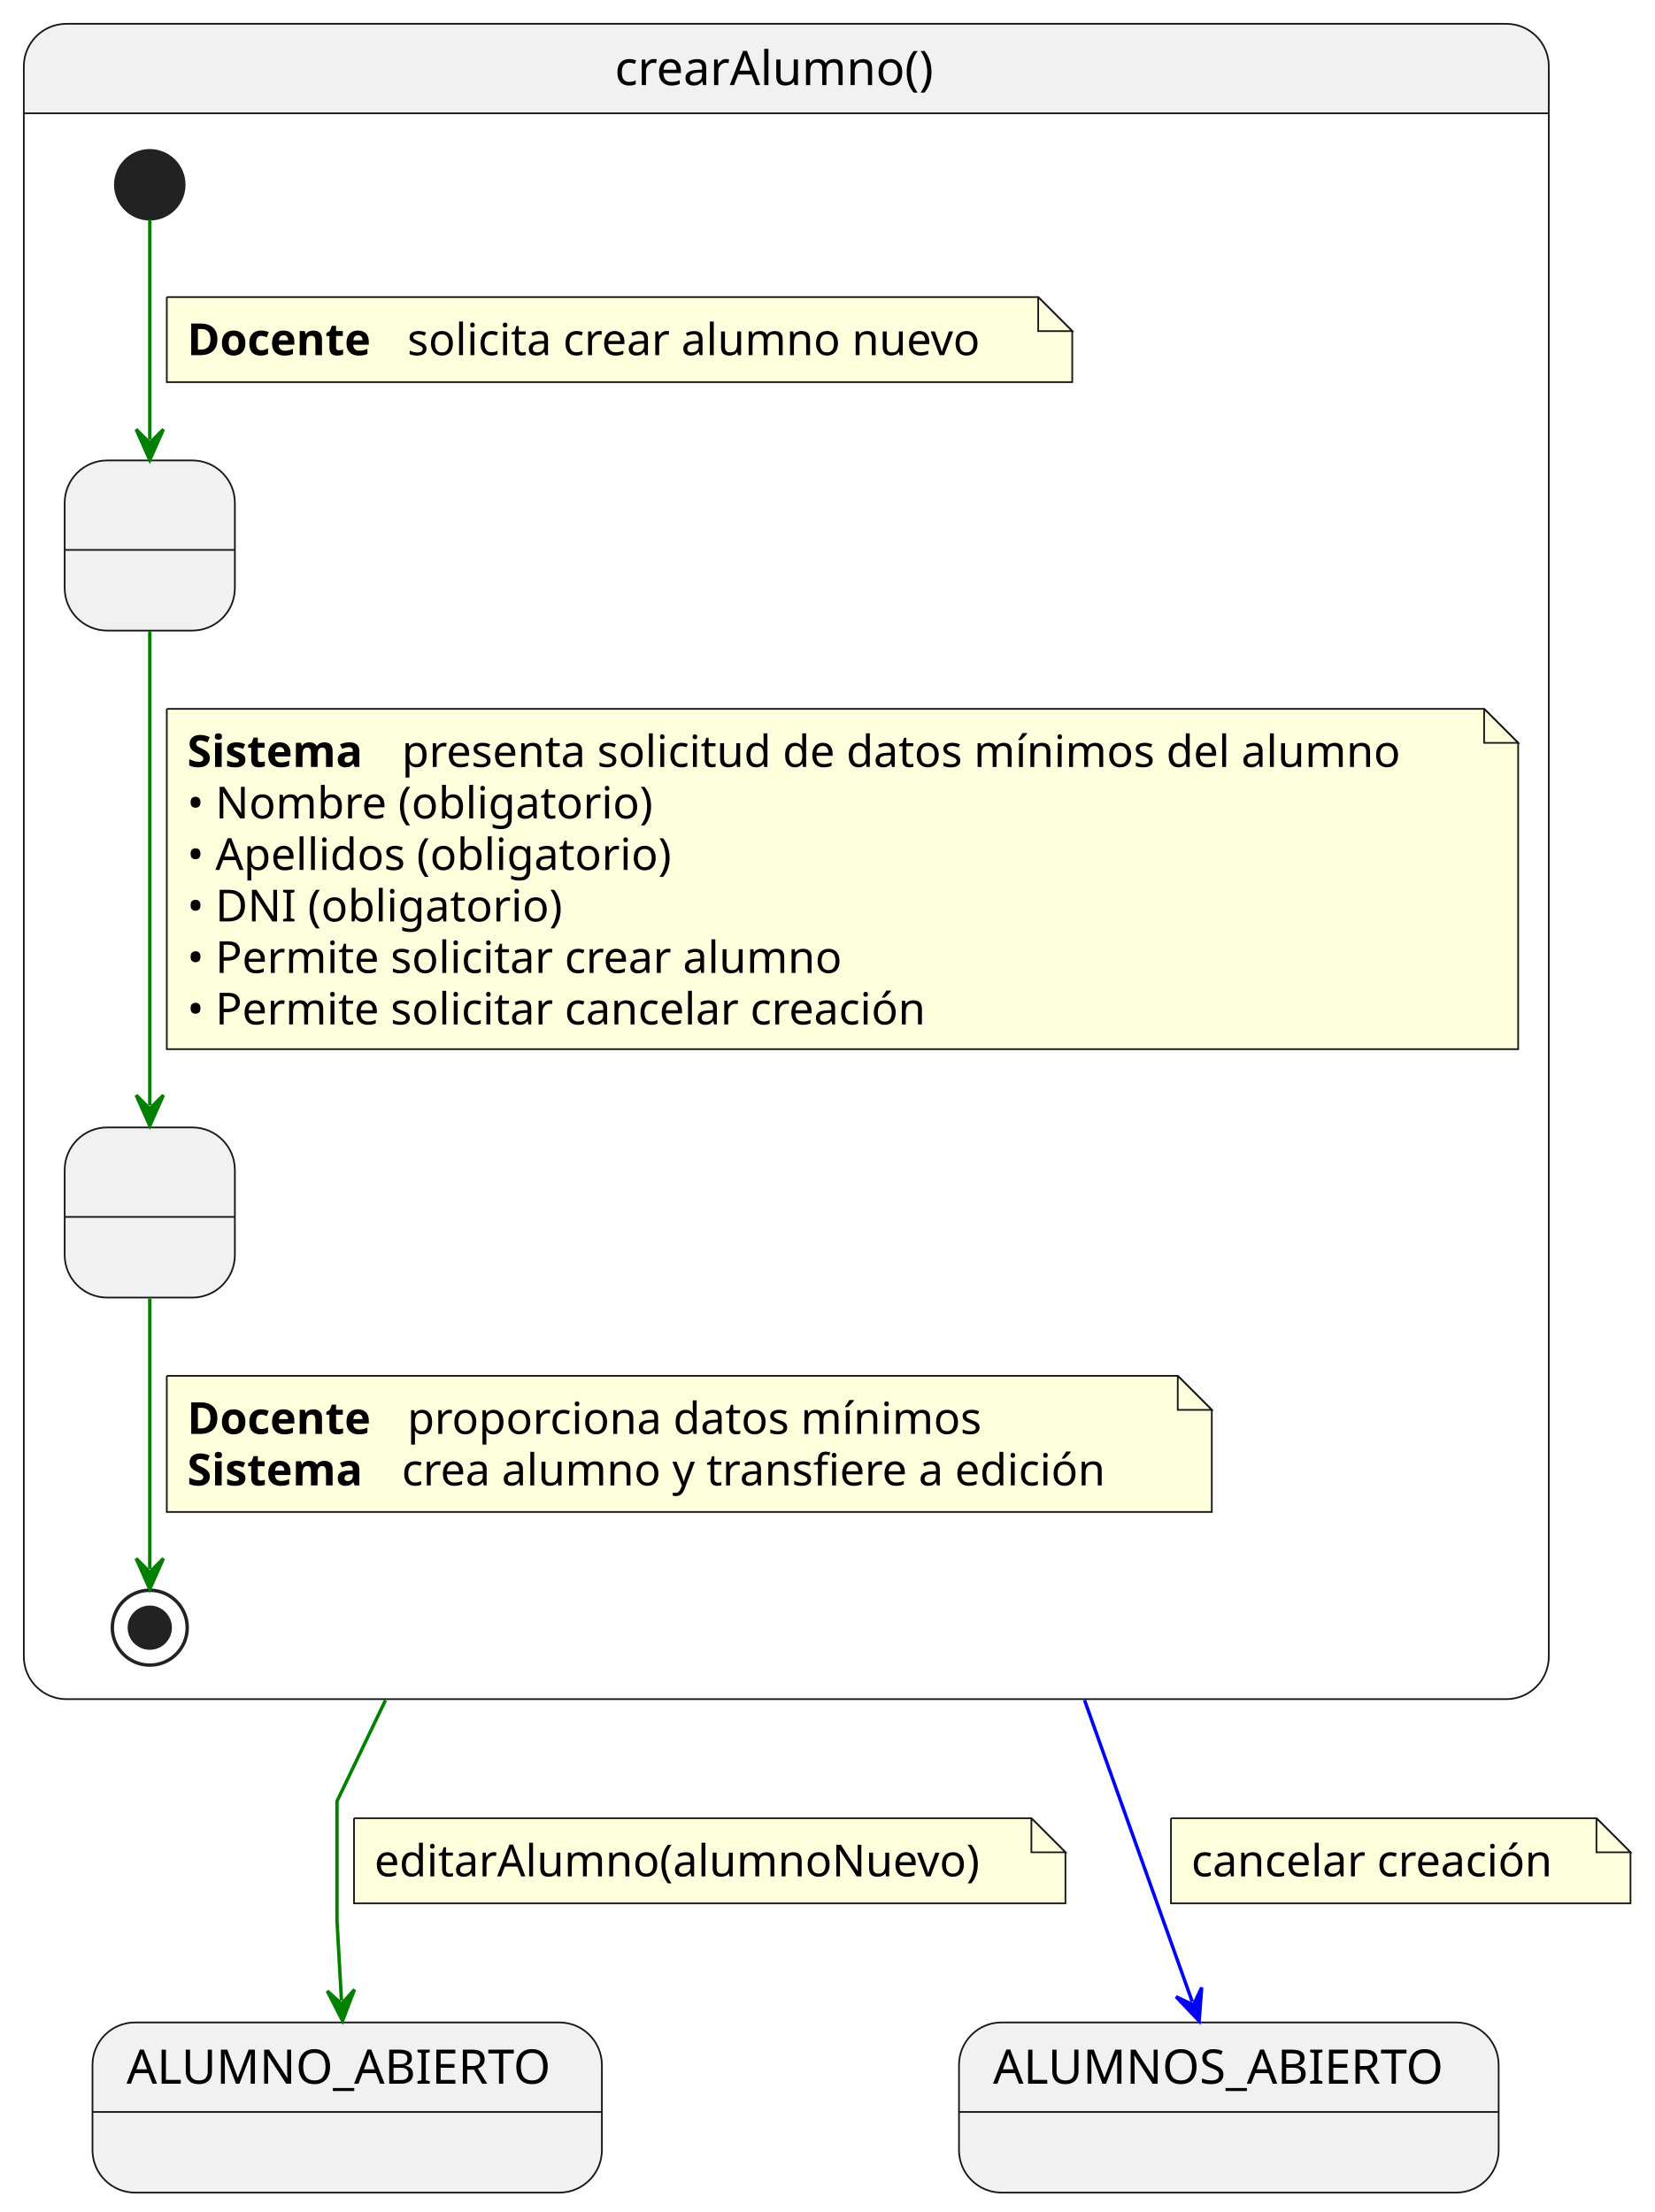
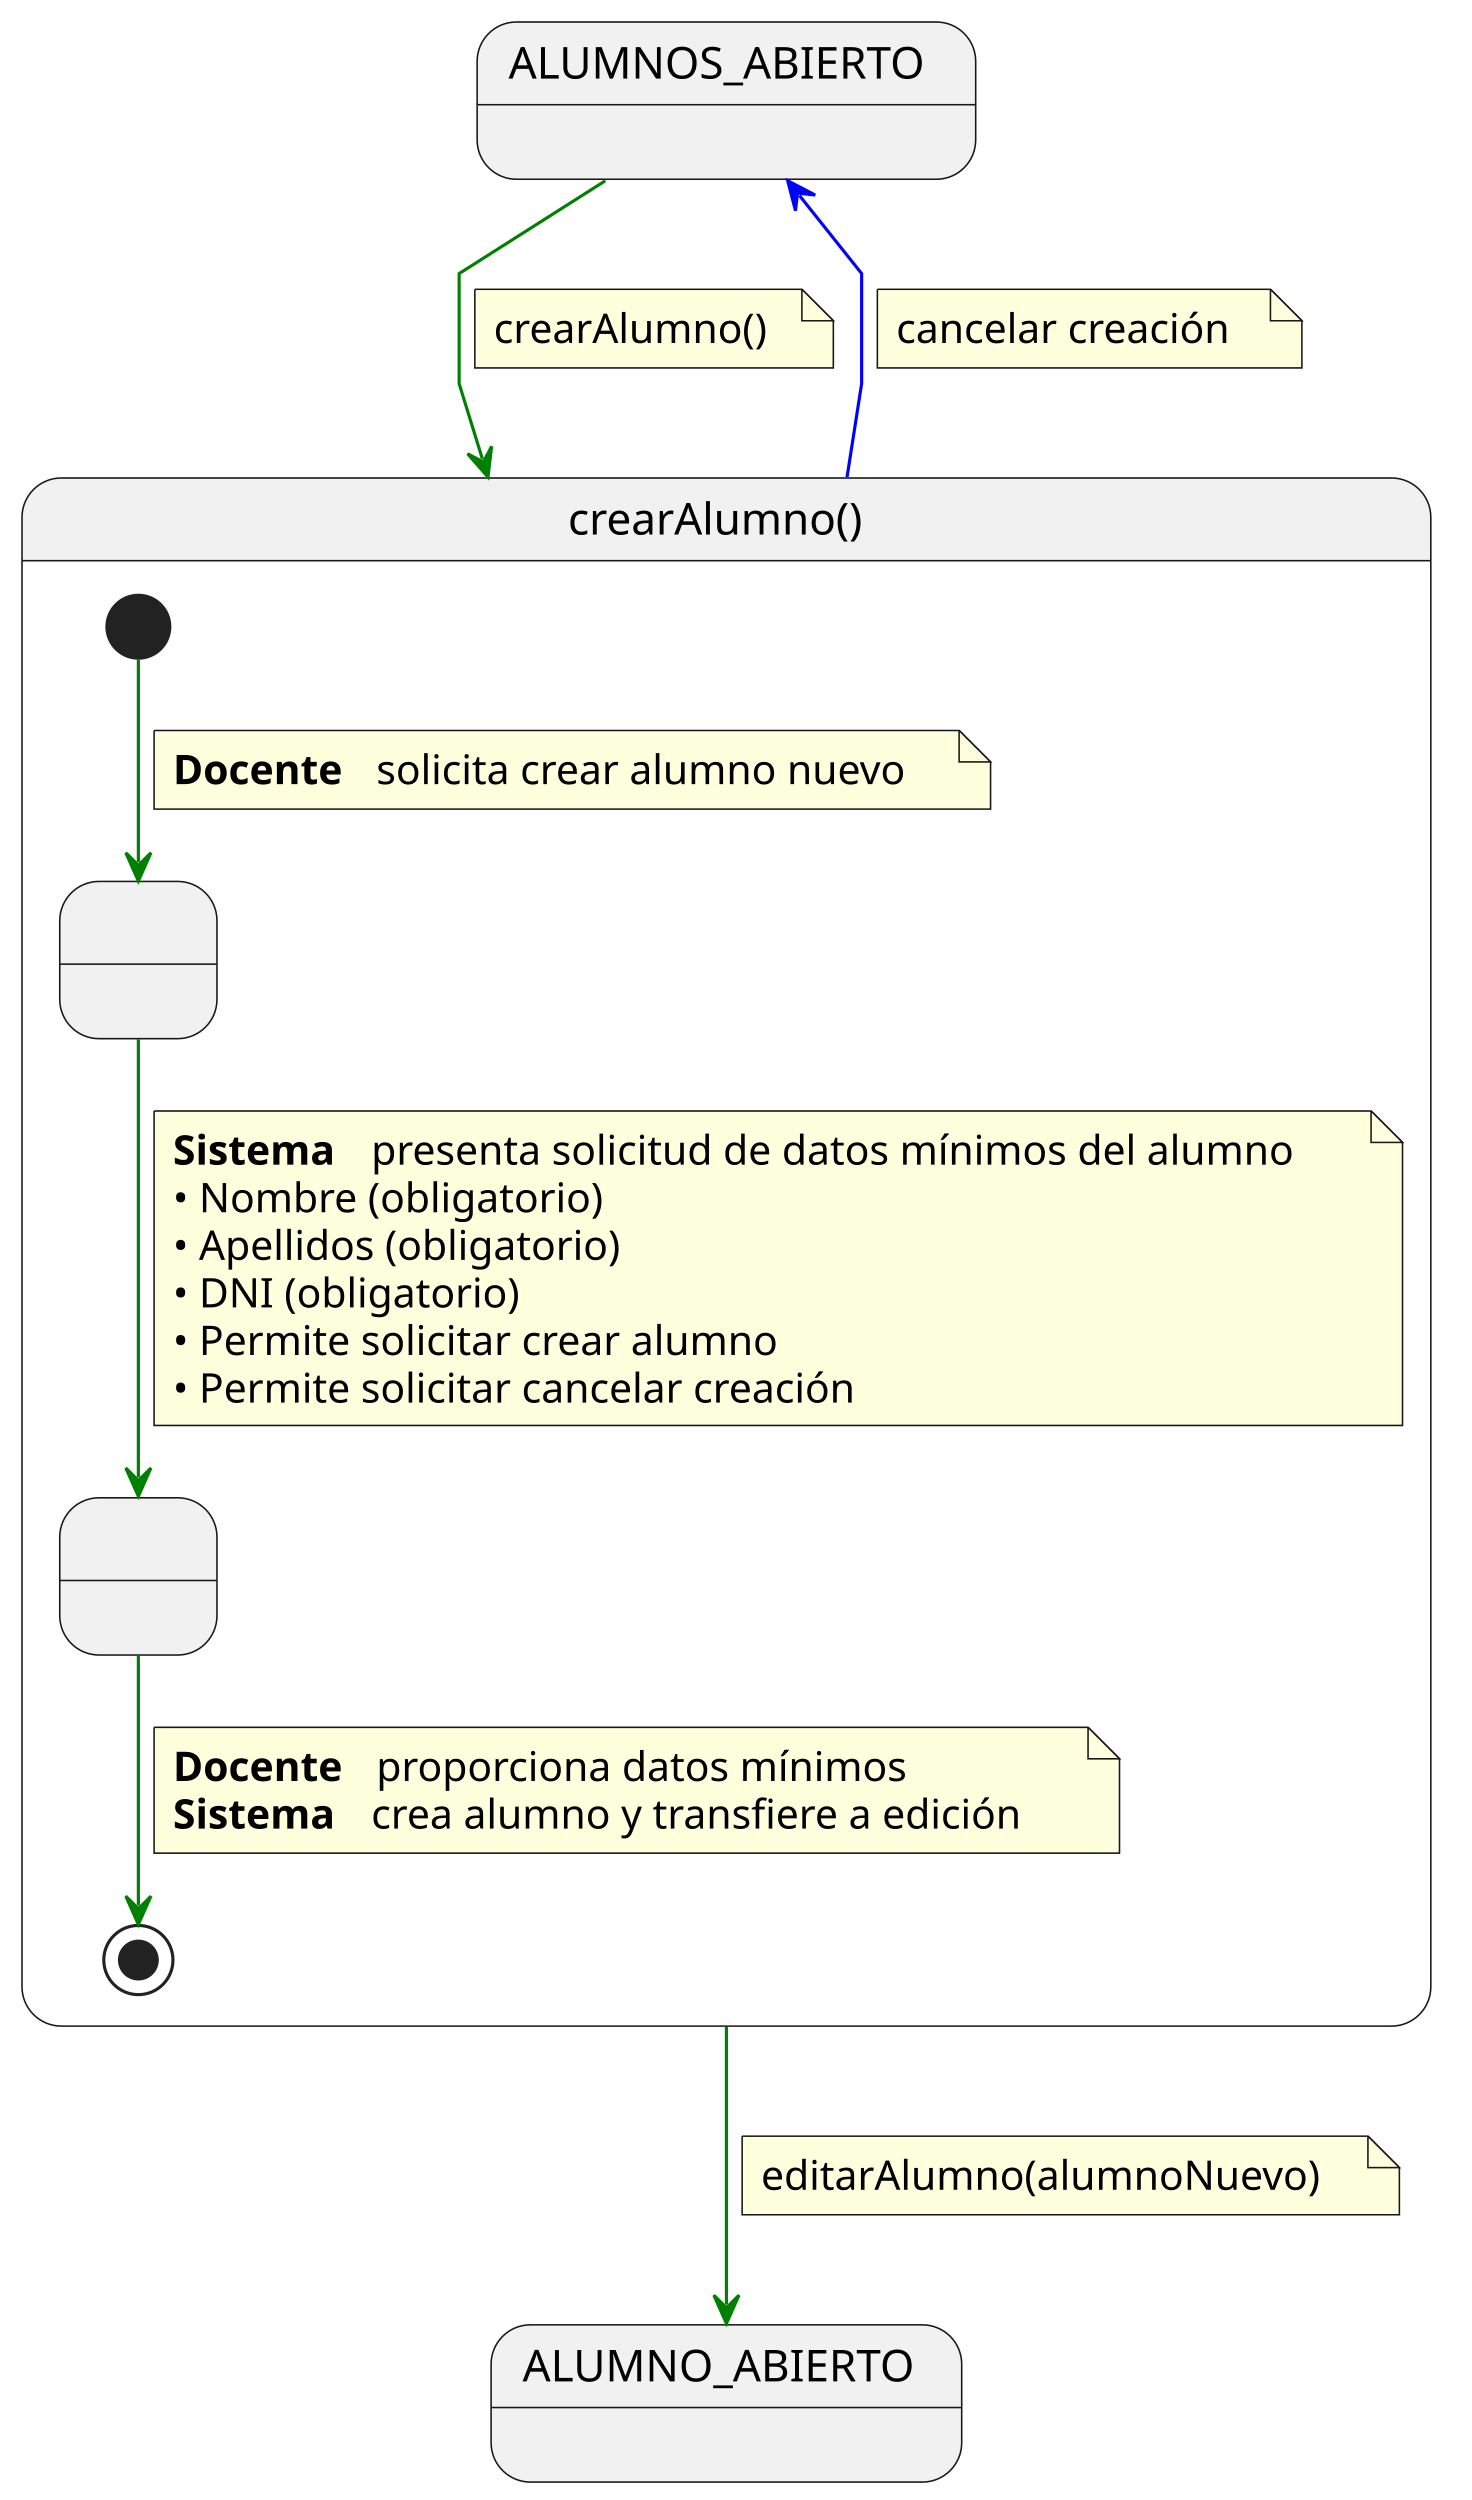
- <svg xmlns="http://www.w3.org/2000/svg" contentStyleType="text/css" data-diagram-type="STATE" height="650px" preserveAspectRatio="none" style="width:486px;height:650px;background:#FFFFFF;" version="1.1" viewBox="0 0 486 650" width="486px" zoomAndPan="magnify">
+ <svg xmlns="http://www.w3.org/2000/svg" contentStyleType="text/css" data-diagram-type="STATE" height="795px" preserveAspectRatio="none" style="width:468px;height:795px;background:#FFFFFF;" version="1.1" viewBox="0 0 468 795" width="468px" zoomAndPan="magnify">
  <defs />
  <g>
-     <path d="M19.5,7 L442.5,7 A12.5,12.5 0 0 1 455,19.5 L455,33.297 L7,33.297 L7,19.5 A12.5,12.5 0 0 1 19.5,7" fill="#F1F1F1" />
-     <rect fill="none" height="492.297" rx="12.5" ry="12.5" style="stroke:#181818;stroke-width:0.5;" width="448" x="7" y="7" />
-     <line style="stroke:#181818;stroke-width:0.5;" x1="7" x2="455" y1="33.297" y2="33.297" />
-     <text fill="#000000" font-family="sans-serif" font-size="14" lengthAdjust="spacing" textLength="100.741" x="180.629" y="24.995">crearAlumno()</text>
+     <g id="ALUMNOS_ABIERTO">
+       <rect fill="#F1F1F1" height="50" rx="12.5" ry="12.5" style="stroke:#181818;stroke-width:0.5;" width="158.537" x="151.73" y="7" />
+       <line style="stroke:#181818;stroke-width:0.5;" x1="151.73" x2="310.267" y1="33.297" y2="33.297" />
+       <text fill="#000000" font-family="sans-serif" font-size="14" lengthAdjust="spacing" textLength="138.537" x="161.73" y="24.995">ALUMNOS_ABIERTO</text>
+     </g>
+     <path d="M19.5,152 L442.5,152 A12.5,12.5 0 0 1 455,164.5 L455,178.297 L7,178.297 L7,164.5 A12.5,12.5 0 0 1 19.5,152" fill="#F1F1F1" />
+     <rect fill="none" height="492.297" rx="12.5" ry="12.5" style="stroke:#181818;stroke-width:0.5;" width="448" x="7" y="152" />
+     <line style="stroke:#181818;stroke-width:0.5;" x1="7" x2="455" y1="178.297" y2="178.297" />
+     <text fill="#000000" font-family="sans-serif" font-size="14" lengthAdjust="spacing" textLength="100.741" x="180.629" y="169.995">crearAlumno()</text>
    <g id="crearAlumno.SolicitandoDatos">
-       <rect fill="#F1F1F1" height="50" rx="12.5" ry="12.5" style="stroke:#181818;stroke-width:0.5;" width="50" x="19" y="135.297" />
-       <line style="stroke:#181818;stroke-width:0.5;" x1="19" x2="69" y1="161.594" y2="161.594" />
-       <text fill="#000000" font-family="sans-serif" font-size="14" lengthAdjust="spacing" textLength="4.45" x="41.775" y="153.292"> </text>
+       <rect fill="#F1F1F1" height="50" rx="12.5" ry="12.5" style="stroke:#181818;stroke-width:0.5;" width="50" x="19" y="280.297" />
+       <line style="stroke:#181818;stroke-width:0.5;" x1="19" x2="69" y1="306.594" y2="306.594" />
+       <text fill="#000000" font-family="sans-serif" font-size="14" lengthAdjust="spacing" textLength="4.45" x="41.775" y="298.292"> </text>
    </g>
    <g id="crearAlumno.CreandoAlumno">
-       <rect fill="#F1F1F1" height="50" rx="12.5" ry="12.5" style="stroke:#181818;stroke-width:0.5;" width="50" x="19" y="331.297" />
-       <line style="stroke:#181818;stroke-width:0.5;" x1="19" x2="69" y1="357.594" y2="357.594" />
-       <text fill="#000000" font-family="sans-serif" font-size="14" lengthAdjust="spacing" textLength="4.45" x="41.775" y="349.292"> </text>
+       <rect fill="#F1F1F1" height="50" rx="12.5" ry="12.5" style="stroke:#181818;stroke-width:0.5;" width="50" x="19" y="476.297" />
+       <line style="stroke:#181818;stroke-width:0.5;" x1="19" x2="69" y1="502.594" y2="502.594" />
+       <text fill="#000000" font-family="sans-serif" font-size="14" lengthAdjust="spacing" textLength="4.45" x="41.775" y="494.292"> </text>
    </g>
-     <ellipse cx="44" cy="54.297" fill="#222222" rx="10" ry="10" style="stroke:#222222;stroke-width:1;" />
-     <ellipse cx="44" cy="478.297" fill="none" rx="11" ry="11" style="stroke:#222222;stroke-width:1;" />
-     <ellipse cx="44" cy="478.297" fill="#222222" rx="6" ry="6" style="stroke:#222222;stroke-width:1;" />
-     <g class="link" data-entity-1=".start.crearAlumno" data-entity-2="SolicitandoDatos" data-source-line="8" data-uid="lnk3" id="link_.start.crearAlumno_SolicitandoDatos">
-       <path d="M44,64.527 C44,80.237 44,106.657 44,129.167" fill="none" id="*start*crearAlumno-to-SolicitandoDatos" style="stroke:#008000;stroke-width:1;" />
-       <polygon fill="#008000" points="44,135.167,48,126.167,44,130.167,40,126.167,44,135.167" style="stroke:#008000;stroke-width:1;" />
-       <path d="M49,87.297 L49,112.297 L315,112.297 L315,97.297 L305,87.297 L49,87.297" fill="#FEFFDD" style="stroke:#181818;stroke-width:0.5;" />
-       <path d="M305,87.297 L305,97.297 L315,97.297 L305,87.297" fill="#FEFFDD" style="stroke:#181818;stroke-width:0.5;" />
-       <text fill="#000000" font-family="sans-serif" font-size="13" font-weight="bold" lengthAdjust="spacing" textLength="60.531" x="55" y="104.364">Docente</text>
-       <text fill="#000000" font-family="sans-serif" font-size="13" lengthAdjust="spacing" textLength="180.769" x="119.664" y="104.364">solicita crear alumno nuevo</text>
+     <ellipse cx="44" cy="199.297" fill="#222222" rx="10" ry="10" style="stroke:#222222;stroke-width:1;" />
+     <ellipse cx="44" cy="623.297" fill="none" rx="11" ry="11" style="stroke:#222222;stroke-width:1;" />
+     <ellipse cx="44" cy="623.297" fill="#222222" rx="6" ry="6" style="stroke:#222222;stroke-width:1;" />
+     <g class="link" data-entity-1=".start.crearAlumno" data-entity-2="SolicitandoDatos" data-source-line="18" data-uid="lnk4" id="link_.start.crearAlumno_SolicitandoDatos">
+       <path d="M44,209.527 C44,225.237 44,251.657 44,274.167" fill="none" id="*start*crearAlumno-to-SolicitandoDatos" style="stroke:#008000;stroke-width:1;" />
+       <polygon fill="#008000" points="44,280.167,48,271.167,44,275.167,40,271.167,44,280.167" style="stroke:#008000;stroke-width:1;" />
+       <path d="M49,232.297 L49,257.297 L315,257.297 L315,242.297 L305,232.297 L49,232.297" fill="#FEFFDD" style="stroke:#181818;stroke-width:0.5;" />
+       <path d="M305,232.297 L305,242.297 L315,242.297 L305,232.297" fill="#FEFFDD" style="stroke:#181818;stroke-width:0.5;" />
+       <text fill="#000000" font-family="sans-serif" font-size="13" font-weight="bold" lengthAdjust="spacing" textLength="60.531" x="55" y="249.364">Docente</text>
+       <text fill="#000000" font-family="sans-serif" font-size="13" lengthAdjust="spacing" textLength="180.769" x="119.664" y="249.364">solicita crear alumno nuevo</text>
    </g>
-     <g class="link" data-entity-1="SolicitandoDatos" data-entity-2="CreandoAlumno" data-source-line="13" data-uid="lnk4" id="link_SolicitandoDatos_CreandoAlumno">
-       <path d="M44,185.477 C44,222.647 44,287.457 44,324.817" fill="none" id="SolicitandoDatos-to-CreandoAlumno" style="stroke:#008000;stroke-width:1;" />
-       <polygon fill="#008000" points="44,330.817,48,321.817,44,325.817,40,321.817,44,330.817" style="stroke:#008000;stroke-width:1;" />
-       <path d="M49,208.297 L49,308.297 L446,308.297 L446,218.297 L436,208.297 L49,208.297" fill="#FEFFDD" style="stroke:#181818;stroke-width:0.5;" />
-       <path d="M436,208.297 L436,218.297 L446,218.297 L436,208.297" fill="#FEFFDD" style="stroke:#181818;stroke-width:0.5;" />
-       <text fill="#000000" font-family="sans-serif" font-size="13" font-weight="bold" lengthAdjust="spacing" textLength="58.906" x="55" y="225.364">Sistema</text>
-       <text fill="#000000" font-family="sans-serif" font-size="13" lengthAdjust="spacing" textLength="313.104" x="118.039" y="225.364">presenta solicitud de datos mínimos del alumno</text>
-       <text fill="#000000" font-family="sans-serif" font-size="13" lengthAdjust="spacing" textLength="147.621" x="55" y="240.497">• Nombre (obligatorio)</text>
-       <text fill="#000000" font-family="sans-serif" font-size="13" lengthAdjust="spacing" textLength="154.642" x="55" y="255.629">• Apellidos (obligatorio)</text>
-       <text fill="#000000" font-family="sans-serif" font-size="13" lengthAdjust="spacing" textLength="119.253" x="55" y="270.762">• DNI (obligatorio)</text>
-       <text fill="#000000" font-family="sans-serif" font-size="13" lengthAdjust="spacing" textLength="208.343" x="55" y="285.895">• Permite solicitar crear alumno</text>
-       <text fill="#000000" font-family="sans-serif" font-size="13" lengthAdjust="spacing" textLength="236.698" x="55" y="301.028">• Permite solicitar cancelar creación</text>
+     <g class="link" data-entity-1="SolicitandoDatos" data-entity-2="CreandoAlumno" data-source-line="23" data-uid="lnk5" id="link_SolicitandoDatos_CreandoAlumno">
+       <path d="M44,330.477 C44,367.647 44,432.457 44,469.817" fill="none" id="SolicitandoDatos-to-CreandoAlumno" style="stroke:#008000;stroke-width:1;" />
+       <polygon fill="#008000" points="44,475.817,48,466.817,44,470.817,40,466.817,44,475.817" style="stroke:#008000;stroke-width:1;" />
+       <path d="M49,353.297 L49,453.297 L446,453.297 L446,363.297 L436,353.297 L49,353.297" fill="#FEFFDD" style="stroke:#181818;stroke-width:0.5;" />
+       <path d="M436,353.297 L436,363.297 L446,363.297 L436,353.297" fill="#FEFFDD" style="stroke:#181818;stroke-width:0.5;" />
+       <text fill="#000000" font-family="sans-serif" font-size="13" font-weight="bold" lengthAdjust="spacing" textLength="58.906" x="55" y="370.364">Sistema</text>
+       <text fill="#000000" font-family="sans-serif" font-size="13" lengthAdjust="spacing" textLength="313.104" x="118.039" y="370.364">presenta solicitud de datos mínimos del alumno</text>
+       <text fill="#000000" font-family="sans-serif" font-size="13" lengthAdjust="spacing" textLength="147.621" x="55" y="385.497">• Nombre (obligatorio)</text>
+       <text fill="#000000" font-family="sans-serif" font-size="13" lengthAdjust="spacing" textLength="154.642" x="55" y="400.629">• Apellidos (obligatorio)</text>
+       <text fill="#000000" font-family="sans-serif" font-size="13" lengthAdjust="spacing" textLength="119.253" x="55" y="415.762">• DNI (obligatorio)</text>
+       <text fill="#000000" font-family="sans-serif" font-size="13" lengthAdjust="spacing" textLength="208.343" x="55" y="430.895">• Permite solicitar crear alumno</text>
+       <text fill="#000000" font-family="sans-serif" font-size="13" lengthAdjust="spacing" textLength="236.698" x="55" y="446.028">• Permite solicitar cancelar creación</text>
    </g>
-     <g class="link" data-entity-1="CreandoAlumno" data-entity-2=".end.crearAlumno" data-source-line="23" data-uid="lnk6" id="link_CreandoAlumno_.end.crearAlumno">
-       <path d="M44,381.577 C44,407.747 44,442.147 44,460.977" fill="none" id="CreandoAlumno-to-*end*crearAlumno" style="stroke:#008000;stroke-width:1;" />
-       <polygon fill="#008000" points="44,466.977,48,457.977,44,461.977,40,457.977,44,466.977" style="stroke:#008000;stroke-width:1;" />
-       <path d="M49,404.297 L49,444.297 L356,444.297 L356,414.297 L346,404.297 L49,404.297" fill="#FEFFDD" style="stroke:#181818;stroke-width:0.5;" />
-       <path d="M346,404.297 L346,414.297 L356,414.297 L346,404.297" fill="#FEFFDD" style="stroke:#181818;stroke-width:0.5;" />
-       <text fill="#000000" font-family="sans-serif" font-size="13" font-weight="bold" lengthAdjust="spacing" textLength="60.531" x="55" y="421.364">Docente</text>
-       <text fill="#000000" font-family="sans-serif" font-size="13" lengthAdjust="spacing" textLength="177.842" x="119.664" y="421.364">proporciona datos mínimos</text>
-       <text fill="#000000" font-family="sans-serif" font-size="13" font-weight="bold" lengthAdjust="spacing" textLength="58.906" x="55" y="436.497">Sistema</text>
-       <text fill="#000000" font-family="sans-serif" font-size="13" lengthAdjust="spacing" textLength="223.215" x="118.039" y="436.497">crea alumno y transfiere a edición</text>
+     <g class="link" data-entity-1="CreandoAlumno" data-entity-2=".end.crearAlumno" data-source-line="33" data-uid="lnk7" id="link_CreandoAlumno_.end.crearAlumno">
+       <path d="M44,526.577 C44,552.747 44,587.147 44,605.977" fill="none" id="CreandoAlumno-to-*end*crearAlumno" style="stroke:#008000;stroke-width:1;" />
+       <polygon fill="#008000" points="44,611.977,48,602.977,44,606.977,40,602.977,44,611.977" style="stroke:#008000;stroke-width:1;" />
+       <path d="M49,549.297 L49,589.297 L356,589.297 L356,559.297 L346,549.297 L49,549.297" fill="#FEFFDD" style="stroke:#181818;stroke-width:0.5;" />
+       <path d="M346,549.297 L346,559.297 L356,559.297 L346,549.297" fill="#FEFFDD" style="stroke:#181818;stroke-width:0.5;" />
+       <text fill="#000000" font-family="sans-serif" font-size="13" font-weight="bold" lengthAdjust="spacing" textLength="60.531" x="55" y="566.364">Docente</text>
+       <text fill="#000000" font-family="sans-serif" font-size="13" lengthAdjust="spacing" textLength="177.842" x="119.664" y="566.364">proporciona datos mínimos</text>
+       <text fill="#000000" font-family="sans-serif" font-size="13" font-weight="bold" lengthAdjust="spacing" textLength="58.906" x="55" y="581.497">Sistema</text>
+       <text fill="#000000" font-family="sans-serif" font-size="13" lengthAdjust="spacing" textLength="223.215" x="118.039" y="581.497">crea alumno y transfiere a edición</text>
    </g>
    <g id="ALUMNO_ABIERTO">
-       <rect fill="#F1F1F1" height="50" rx="12.5" ry="12.5" style="stroke:#181818;stroke-width:0.5;" width="149.65" x="27.17" y="594.3" />
-       <line style="stroke:#181818;stroke-width:0.5;" x1="27.17" x2="176.82" y1="620.597" y2="620.597" />
-       <text fill="#000000" font-family="sans-serif" font-size="14" lengthAdjust="spacing" textLength="129.65" x="37.17" y="612.295">ALUMNO_ABIERTO</text>
+       <rect fill="#F1F1F1" height="50" rx="12.5" ry="12.5" style="stroke:#181818;stroke-width:0.5;" width="149.65" x="156.17" y="739.3" />
+       <line style="stroke:#181818;stroke-width:0.5;" x1="156.17" x2="305.82" y1="765.597" y2="765.597" />
+       <text fill="#000000" font-family="sans-serif" font-size="14" lengthAdjust="spacing" textLength="129.65" x="166.17" y="757.295">ALUMNO_ABIERTO</text>
    </g>
-     <g id="ALUMNOS_ABIERTO">
-       <rect fill="#F1F1F1" height="50" rx="12.5" ry="12.5" style="stroke:#181818;stroke-width:0.5;" width="158.537" x="281.73" y="594.3" />
-       <line style="stroke:#181818;stroke-width:0.5;" x1="281.73" x2="440.267" y1="620.597" y2="620.597" />
-       <text fill="#000000" font-family="sans-serif" font-size="14" lengthAdjust="spacing" textLength="138.537" x="291.73" y="612.295">ALUMNOS_ABIERTO</text>
+     <g class="link" data-entity-1="ALUMNOS_ABIERTO" data-entity-2="crearAlumno" data-source-line="7" data-uid="lnk2" id="link_ALUMNOS_ABIERTO_crearAlumno">
+       <path d="M192.48,57.48 C169.99,71.76 146,87 146,87 C146,87 146,122 146,122 C146,122 147.768,127.738 153.407,145.978" fill="none" id="ALUMNOS_ABIERTO-to-crearAlumno" style="stroke:#008000;stroke-width:1;" />
+       <polygon fill="#008000" points="155.18,151.71,156.343,141.93,153.703,146.933,148.7,144.293,155.18,151.71" style="stroke:#008000;stroke-width:1;" />
+       <path d="M151,92 L151,117 L265,117 L265,102 L255,92 L151,92" fill="#FEFFDD" style="stroke:#181818;stroke-width:0.5;" />
+       <path d="M255,92 L255,102 L265,102 L255,92" fill="#FEFFDD" style="stroke:#181818;stroke-width:0.5;" />
+       <text fill="#000000" font-family="sans-serif" font-size="13" lengthAdjust="spacing" textLength="93.545" x="157" y="109.067">crearAlumno()</text>
    </g>
-     <g class="link" data-entity-1="crearAlumno" data-entity-2="ALUMNO_ABIERTO" data-source-line="30" data-uid="lnk8" id="link_crearAlumno_ALUMNO_ABIERTO">
-       <path d="M113.25,499.59 C104.5,517.84 99,529.3 99,529.3 C99,529.3 99,564.3 99,564.3 C99,564.3 99.519,573.549 100.309,587.839" fill="none" id="crearAlumno-to-ALUMNO_ABIERTO" style="stroke:#008000;stroke-width:1;" />
-       <polygon fill="#008000" points="100.64,593.83,104.137,584.623,100.364,588.838,96.149,585.064,100.64,593.83" style="stroke:#008000;stroke-width:1;" />
-       <path d="M104,534.3 L104,559.3 L313,559.3 L313,544.3 L303,534.3 L104,534.3" fill="#FEFFDD" style="stroke:#181818;stroke-width:0.5;" />
-       <path d="M303,534.3 L303,544.3 L313,544.3 L303,534.3" fill="#FEFFDD" style="stroke:#181818;stroke-width:0.5;" />
-       <text fill="#000000" font-family="sans-serif" font-size="13" lengthAdjust="spacing" textLength="188.297" x="110" y="551.367">editarAlumno(alumnoNuevo)</text>
+     <g class="link" data-entity-1="crearAlumno" data-entity-2="ALUMNOS_ABIERTO" data-source-line="49" data-uid="lnk10" id="link_crearAlumno_ALUMNOS_ABIERTO">
+       <path d="M269.36,151.71 C272.21,133.47 274,122 274,122 C274,122 274,87 274,87 C274,87 265.597,76.454 254.227,62.174" fill="none" id="crearAlumno-to-ALUMNOS_ABIERTO" style="stroke:#0000FF;stroke-width:1;" />
+       <polygon fill="#0000FF" points="250.49,57.48,252.967,67.012,253.604,61.392,259.225,62.029,250.49,57.48" style="stroke:#0000FF;stroke-width:1;" />
+       <path d="M279,92 L279,117 L414,117 L414,102 L404,92 L279,92" fill="#FEFFDD" style="stroke:#181818;stroke-width:0.5;" />
+       <path d="M404,92 L404,102 L414,102 L404,92" fill="#FEFFDD" style="stroke:#181818;stroke-width:0.5;" />
+       <text fill="#000000" font-family="sans-serif" font-size="13" lengthAdjust="spacing" textLength="114.962" x="285" y="109.067">cancelar creación</text>
    </g>
-     <g class="link" data-entity-1="crearAlumno" data-entity-2="ALUMNOS_ABIERTO" data-source-line="35" data-uid="lnk10" id="link_crearAlumno_ALUMNOS_ABIERTO">
-       <path d="M318.61,499.57 C332.34,538.03 342.524,566.529 350.264,588.219" fill="none" id="crearAlumno-to-ALUMNOS_ABIERTO" style="stroke:#0000FF;stroke-width:1;" />
-       <polygon fill="#0000FF" points="352.28,593.87,353.022,584.049,350.6,589.161,345.488,586.738,352.28,593.87" style="stroke:#0000FF;stroke-width:1;" />
-       <path d="M344,534.3 L344,559.3 L479,559.3 L479,544.3 L469,534.3 L344,534.3" fill="#FEFFDD" style="stroke:#181818;stroke-width:0.5;" />
-       <path d="M469,534.3 L469,544.3 L479,544.3 L469,534.3" fill="#FEFFDD" style="stroke:#181818;stroke-width:0.5;" />
-       <text fill="#000000" font-family="sans-serif" font-size="13" lengthAdjust="spacing" textLength="114.962" x="350" y="551.367">cancelar creación</text>
+     <g class="link" data-entity-1="crearAlumno" data-entity-2="ALUMNO_ABIERTO" data-source-line="43" data-uid="lnk9" id="link_crearAlumno_ALUMNO_ABIERTO">
+       <path d="M231,644.57 C231,683.03 231,711.18 231,732.87" fill="none" id="crearAlumno-to-ALUMNO_ABIERTO" style="stroke:#008000;stroke-width:1;" />
+       <polygon fill="#008000" points="231,738.87,235,729.87,231,733.87,227,729.87,231,738.87" style="stroke:#008000;stroke-width:1;" />
+       <path d="M236,679.3 L236,704.3 L445,704.3 L445,689.3 L435,679.3 L236,679.3" fill="#FEFFDD" style="stroke:#181818;stroke-width:0.5;" />
+       <path d="M435,679.3 L435,689.3 L445,689.3 L435,679.3" fill="#FEFFDD" style="stroke:#181818;stroke-width:0.5;" />
+       <text fill="#000000" font-family="sans-serif" font-size="13" lengthAdjust="spacing" textLength="188.297" x="242" y="696.367">editarAlumno(alumnoNuevo)</text>
    </g>
  </g>
</svg>
